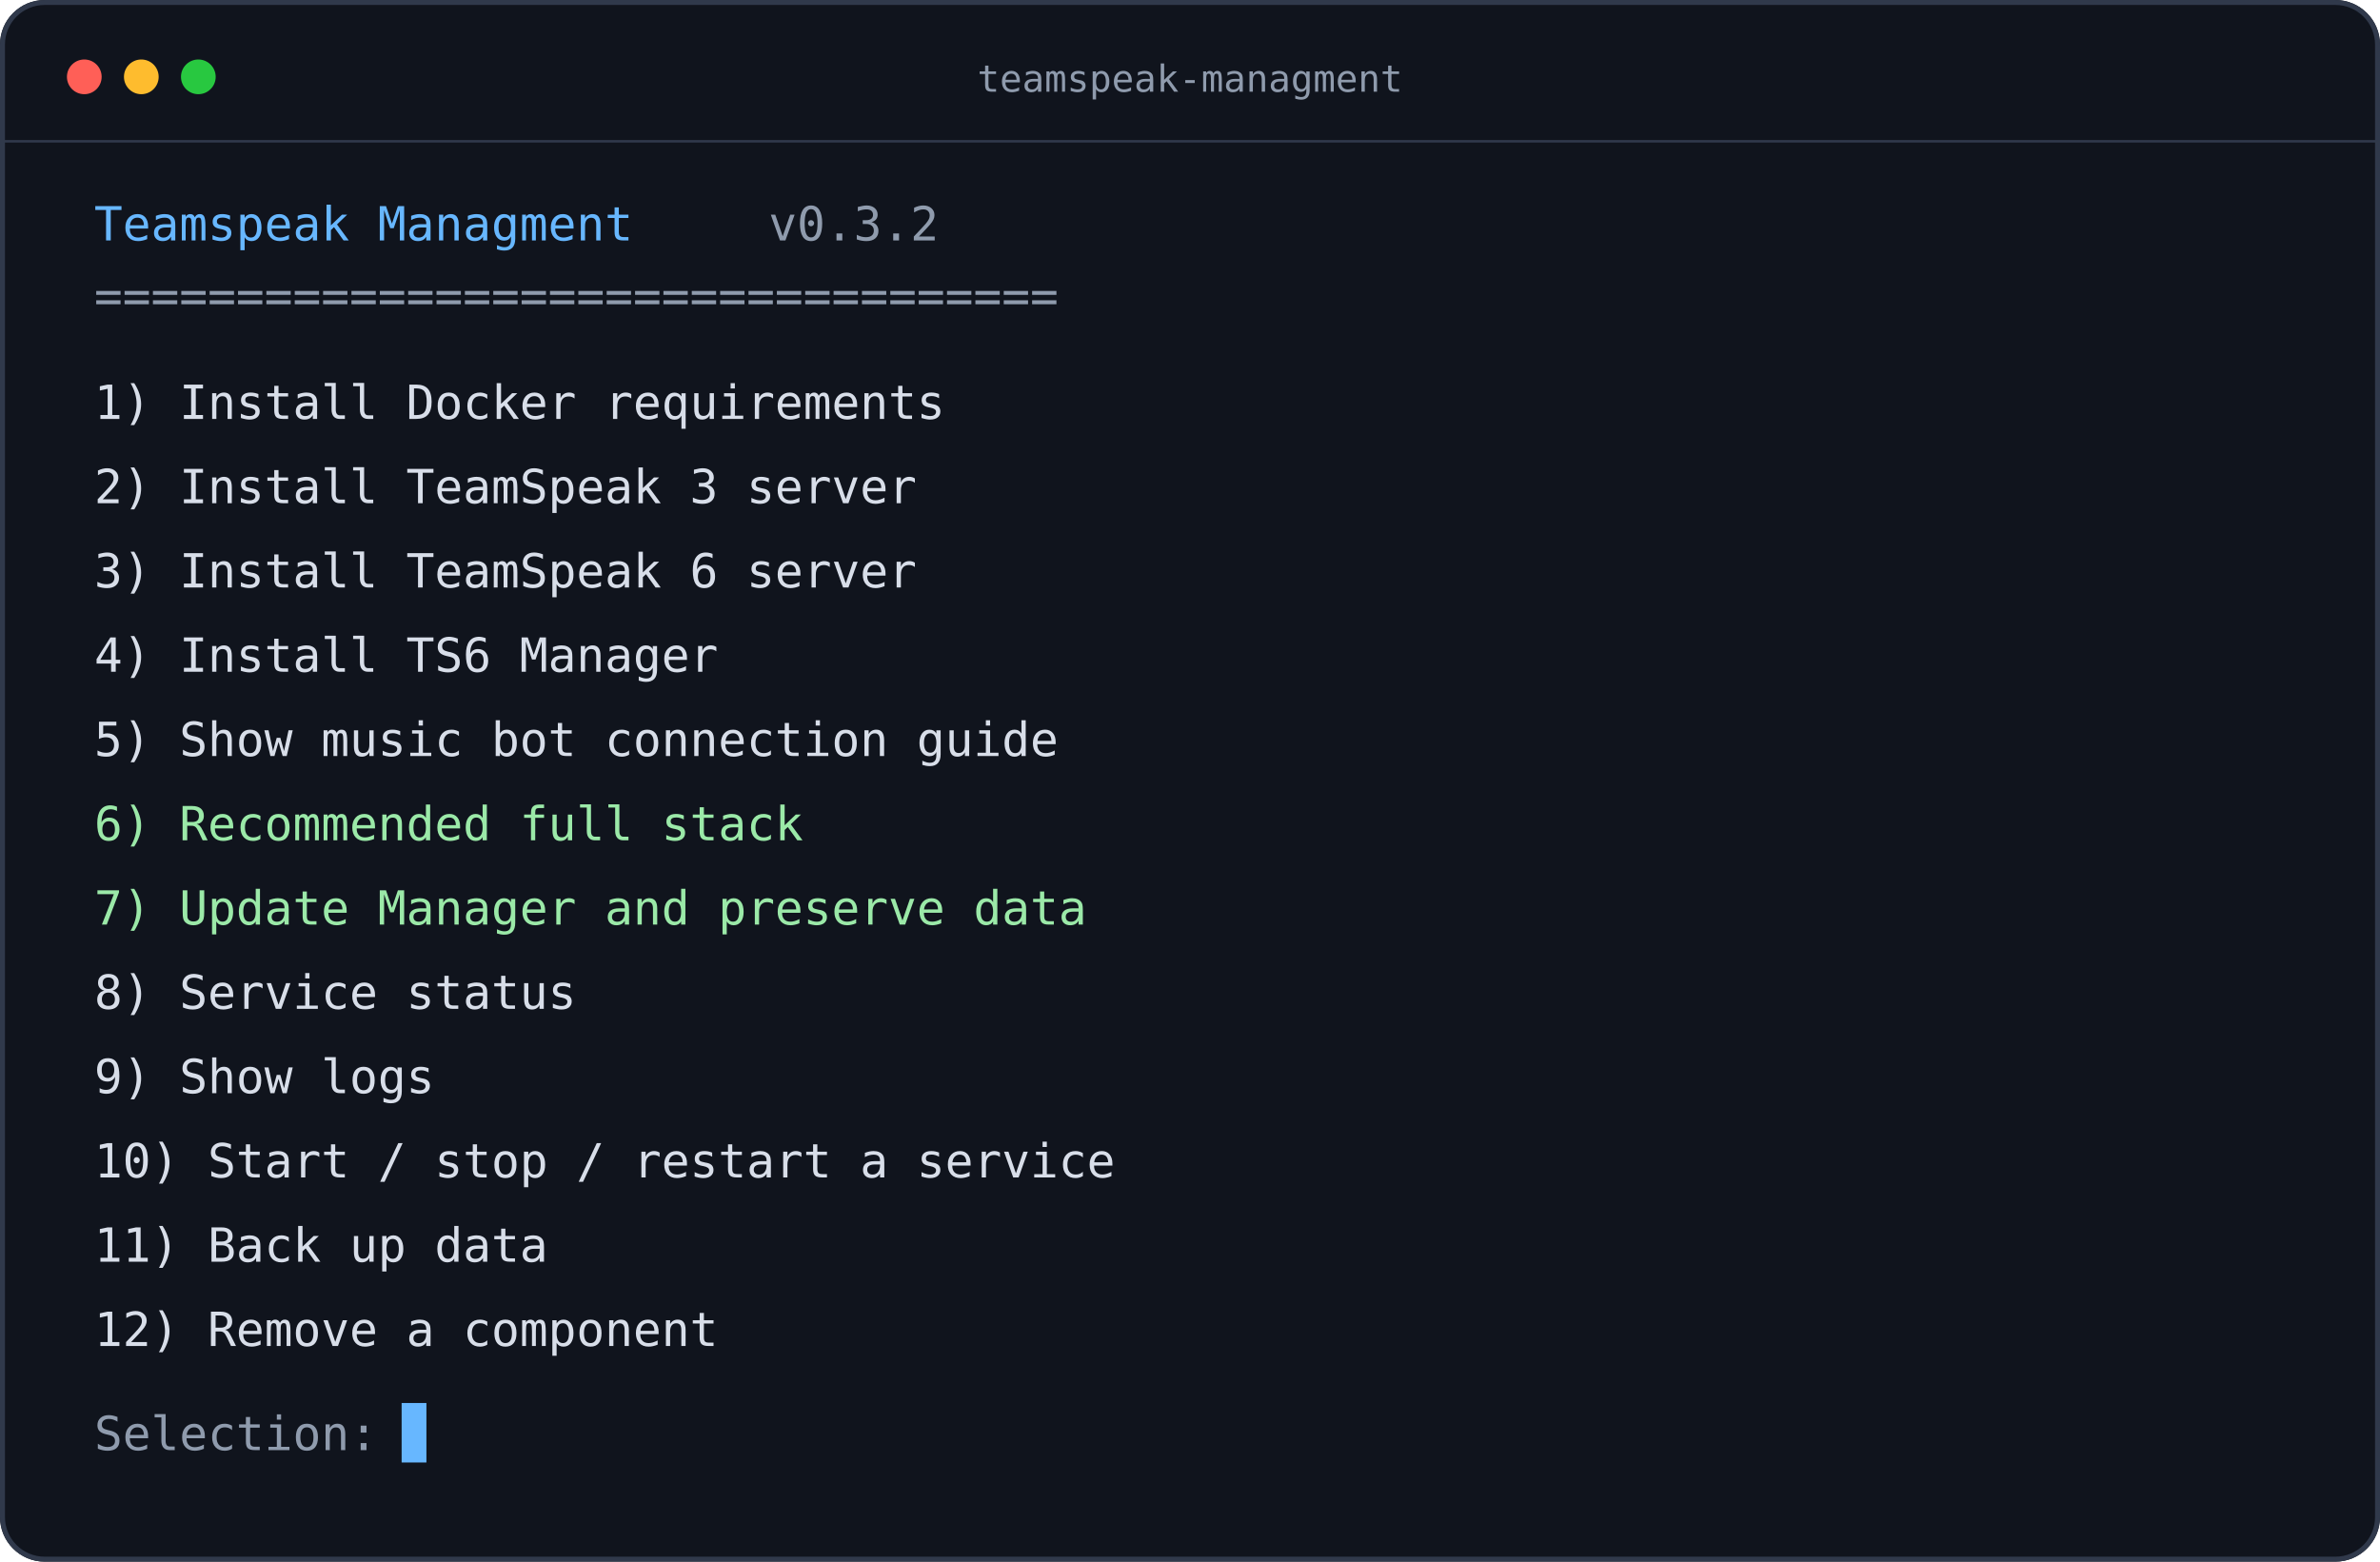
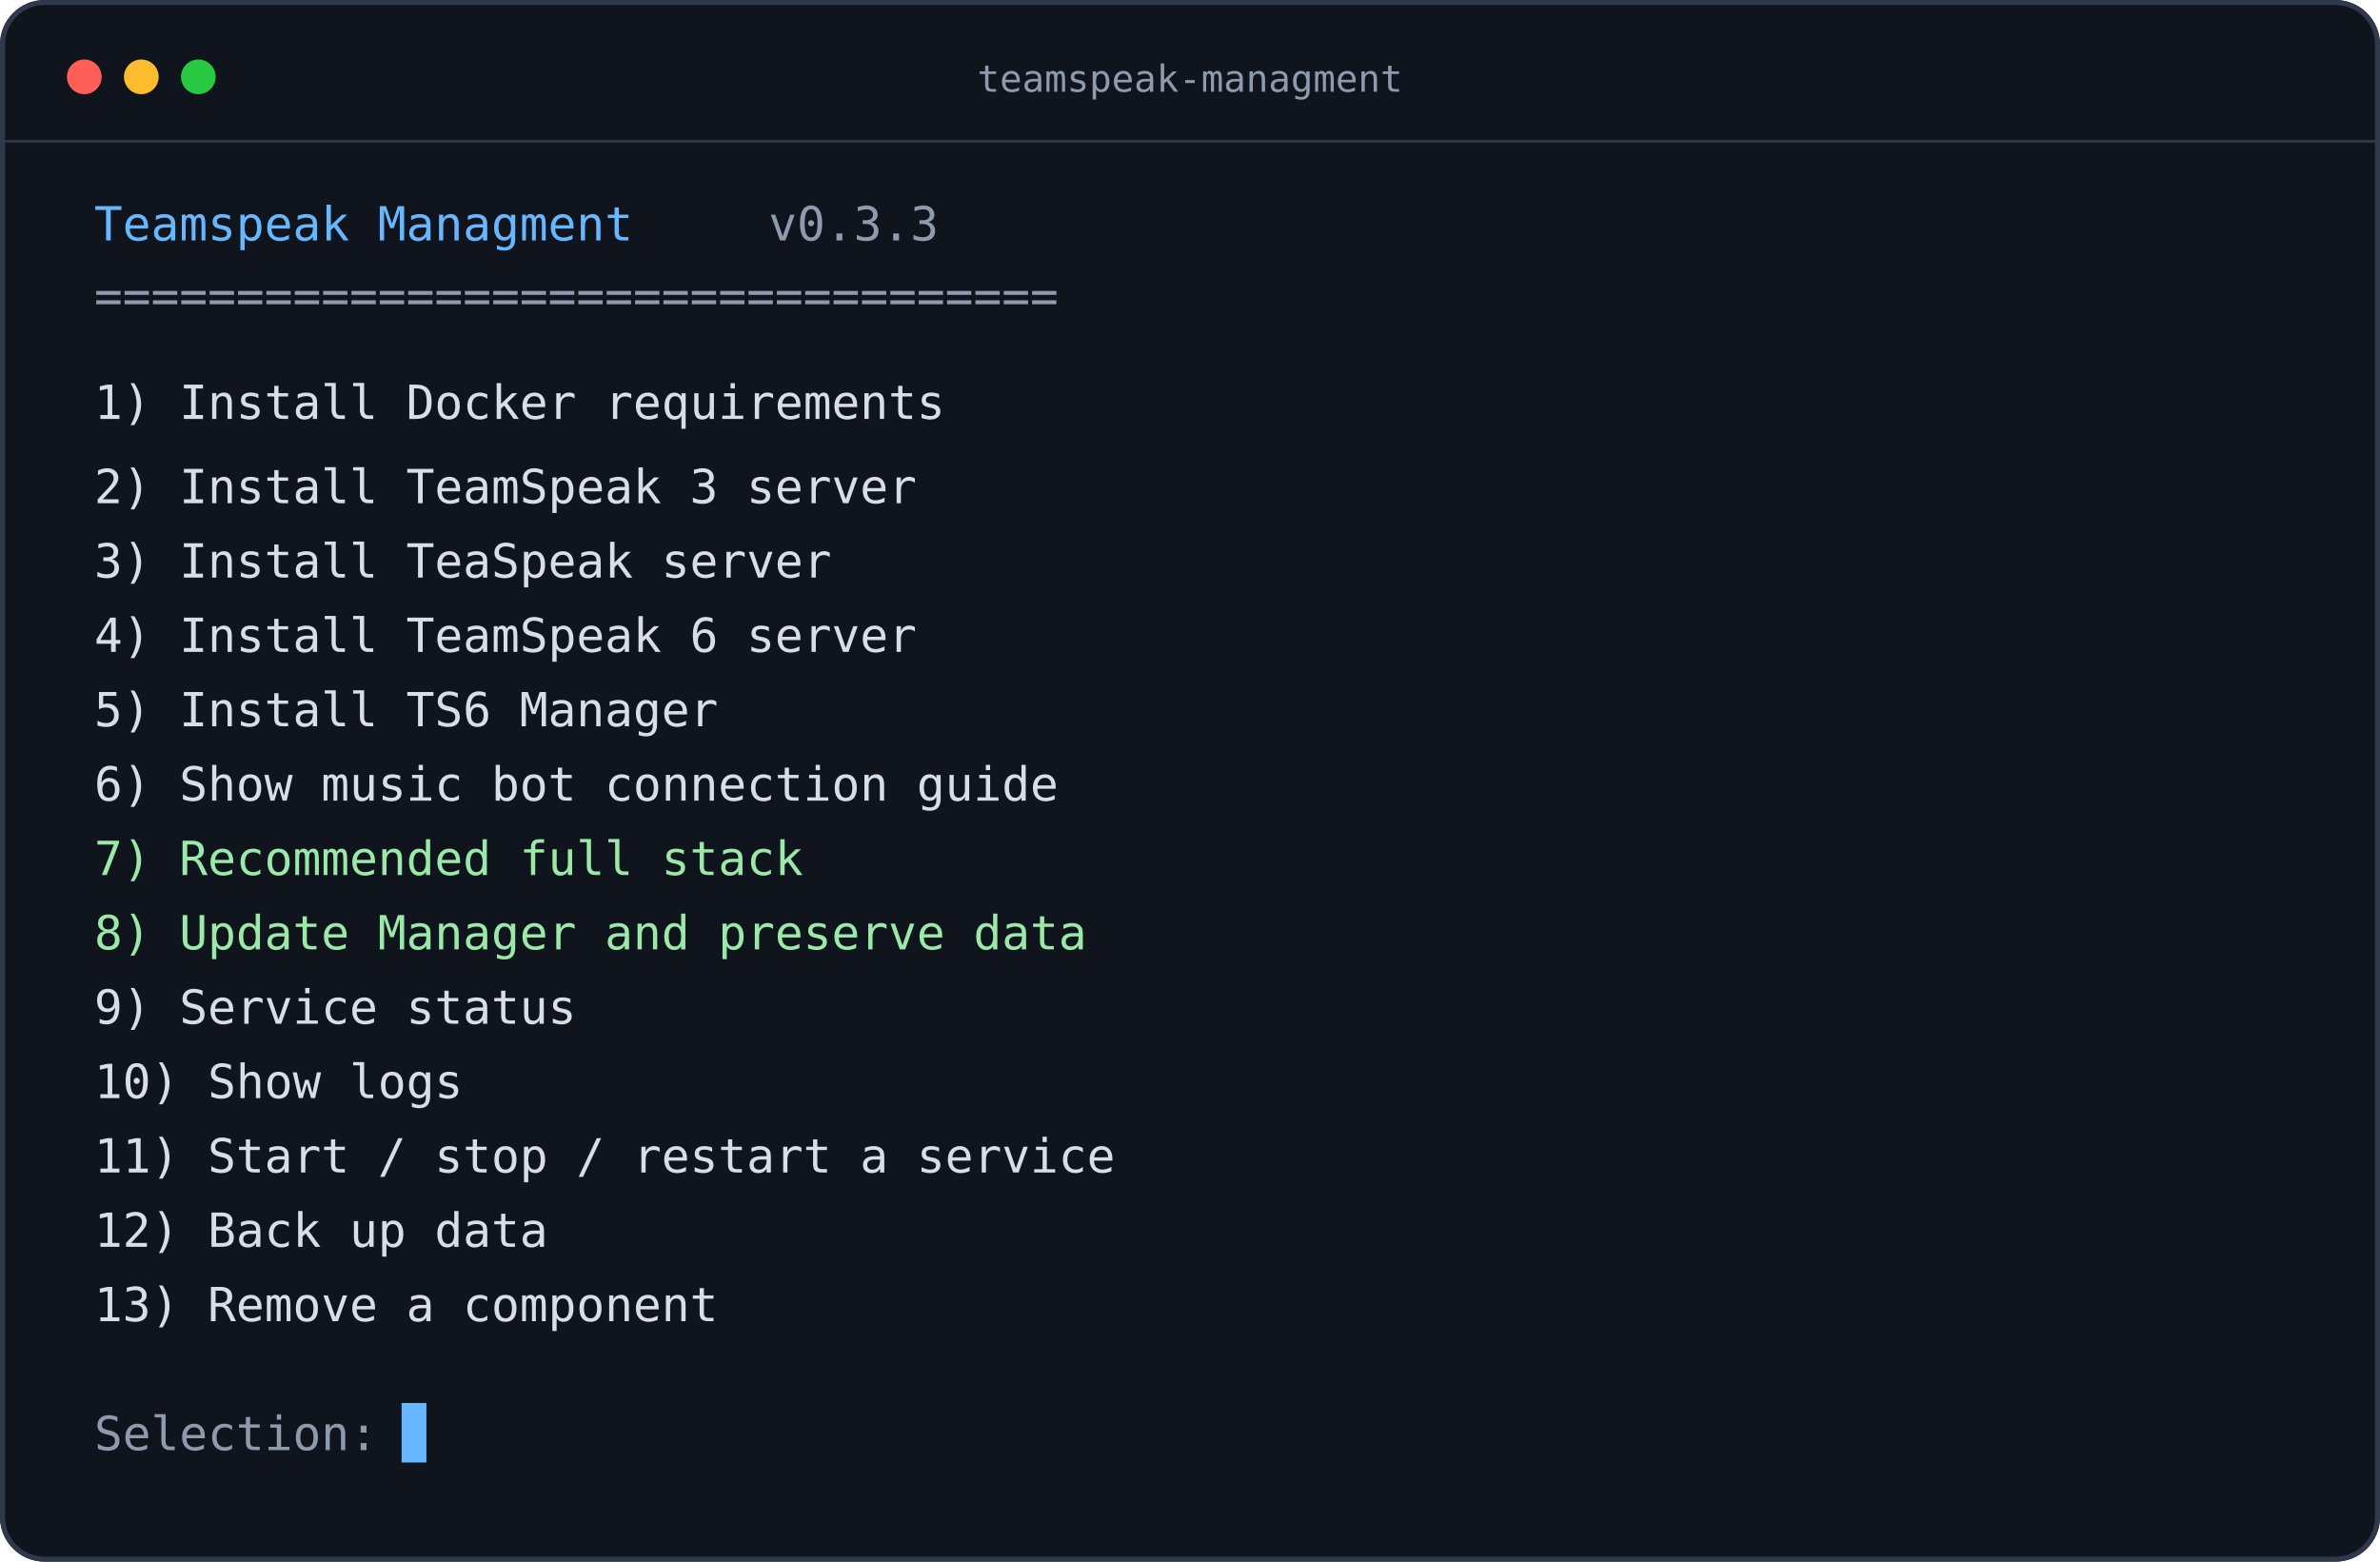
<svg xmlns="http://www.w3.org/2000/svg" width="960" height="630" viewBox="0 0 960 630" role="img" aria-labelledby="title desc">
  <rect width="960" height="630" rx="18" fill="#10141d" />
  <rect x="1" y="1" width="958" height="628" rx="17" fill="none" stroke="#30394b" stroke-width="2" />
  <circle cx="34" cy="31" r="7" fill="#ff5f57" />
  <circle cx="57" cy="31" r="7" fill="#febc2e" />
  <circle cx="80" cy="31" r="7" fill="#28c840" />
  <text x="480" y="37" text-anchor="middle" fill="#8f9bad" font-family="Consolas,monospace" font-size="15">teamspeak-managment</text>
  <line x1="0" y1="57" x2="960" y2="57" stroke="#30394b" />
  <g font-family="Consolas,monospace" font-size="19">
    <text x="38" y="97" fill="#67b7ff">Teamspeak Managment</text>
-     <text x="310" y="97" fill="#8f9bad">v0.3.2</text>
+     <text x="310" y="97" fill="#8f9bad">v0.3.3</text>
    <text x="38" y="126" fill="#8f9bad">==================================</text>
    <text x="38" y="169" fill="#d8dee9">1) Install Docker requirements</text>
    <text x="38" y="203" fill="#d8dee9">2) Install TeamSpeak 3 server</text>
-     <text x="38" y="237" fill="#d8dee9">3) Install TeamSpeak 6 server</text>
-     <text x="38" y="271" fill="#d8dee9">4) Install TS6 Manager</text>
-     <text x="38" y="305" fill="#d8dee9">5) Show music bot connection guide</text>
-     <text x="38" y="339" fill="#9be9a8">6) Recommended full stack</text>
-     <text x="38" y="373" fill="#9be9a8">7) Update Manager and preserve data</text>
-     <text x="38" y="407" fill="#d8dee9">8) Service status</text>
-     <text x="38" y="441" fill="#d8dee9">9) Show logs</text>
-     <text x="38" y="475" fill="#d8dee9">10) Start / stop / restart a service</text>
-     <text x="38" y="509" fill="#d8dee9">11) Back up data</text>
-     <text x="38" y="543" fill="#d8dee9">12) Remove a component</text>
+     <text x="38" y="233" fill="#d8dee9">3) Install TeaSpeak server</text>
+     <text x="38" y="263" fill="#d8dee9">4) Install TeamSpeak 6 server</text>
+     <text x="38" y="293" fill="#d8dee9">5) Install TS6 Manager</text>
+     <text x="38" y="323" fill="#d8dee9">6) Show music bot connection guide</text>
+     <text x="38" y="353" fill="#9be9a8">7) Recommended full stack</text>
+     <text x="38" y="383" fill="#9be9a8">8) Update Manager and preserve data</text>
+     <text x="38" y="413" fill="#d8dee9">9) Service status</text>
+     <text x="38" y="443" fill="#d8dee9">10) Show logs</text>
+     <text x="38" y="473" fill="#d8dee9">11) Start / stop / restart a service</text>
+     <text x="38" y="503" fill="#d8dee9">12) Back up data</text>
+     <text x="38" y="533" fill="#d8dee9">13) Remove a component</text>
    <text x="38" y="585" fill="#8f9bad">Selection:</text>
    <rect x="162" y="566" width="10" height="24" fill="#67b7ff" />
  </g>
</svg>
